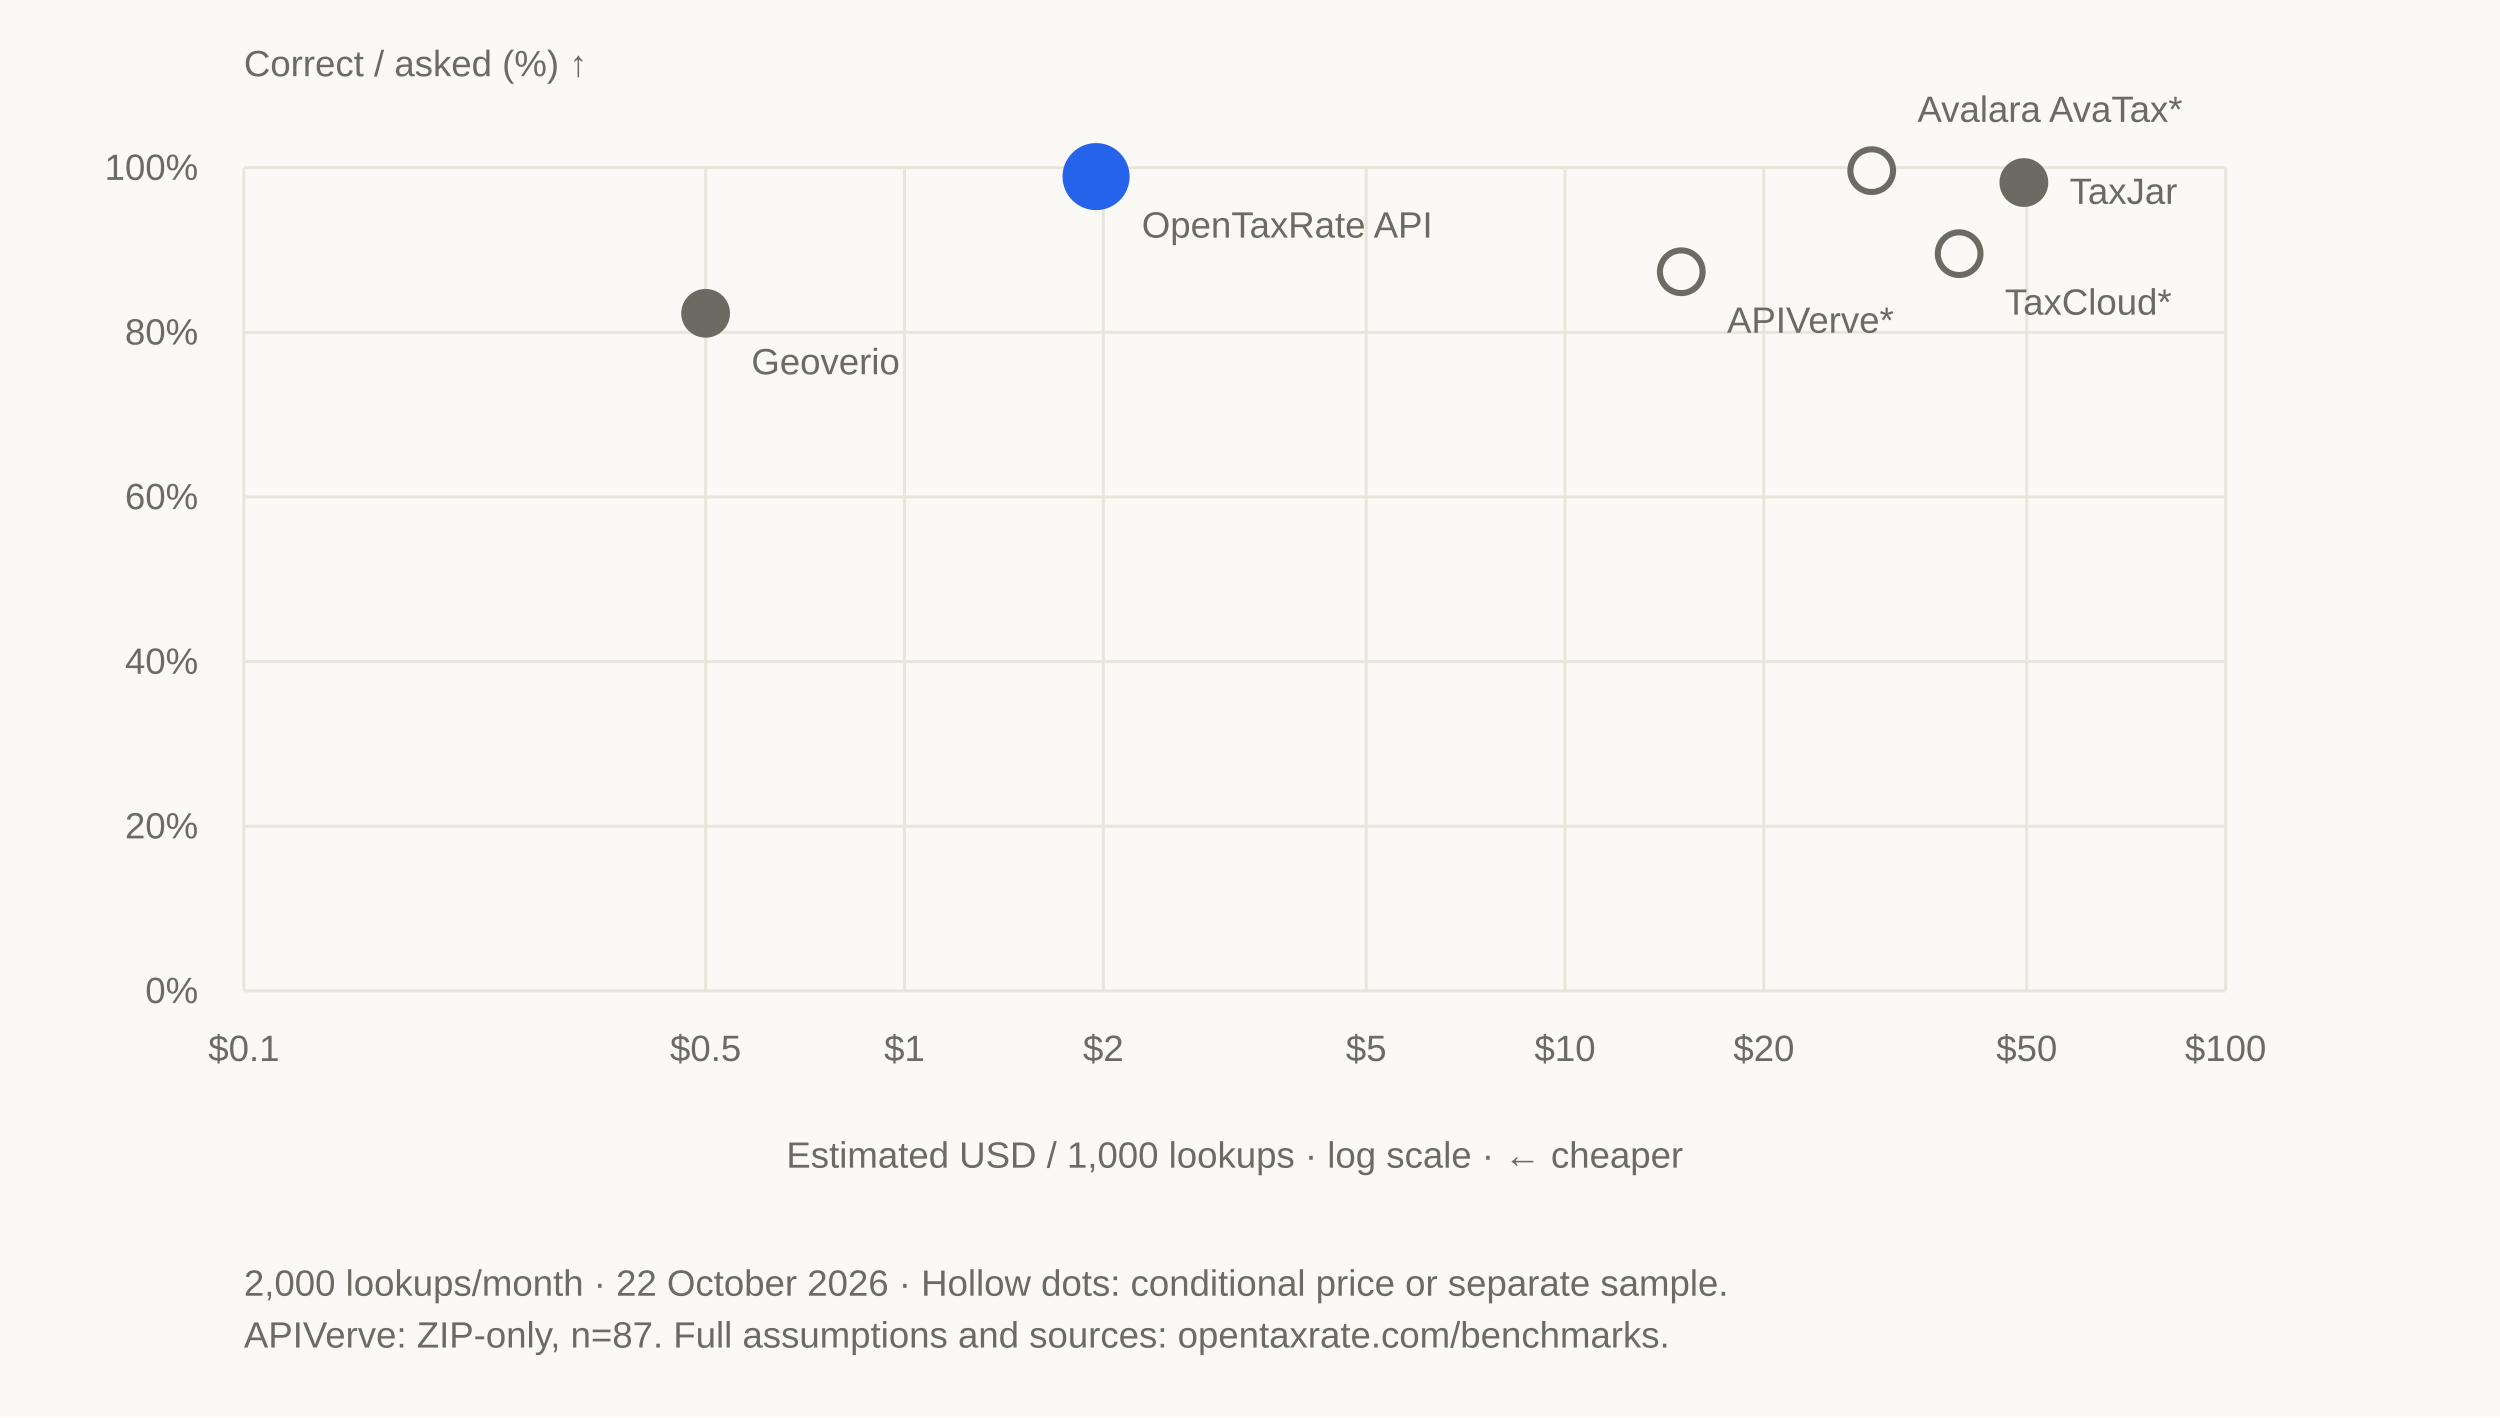
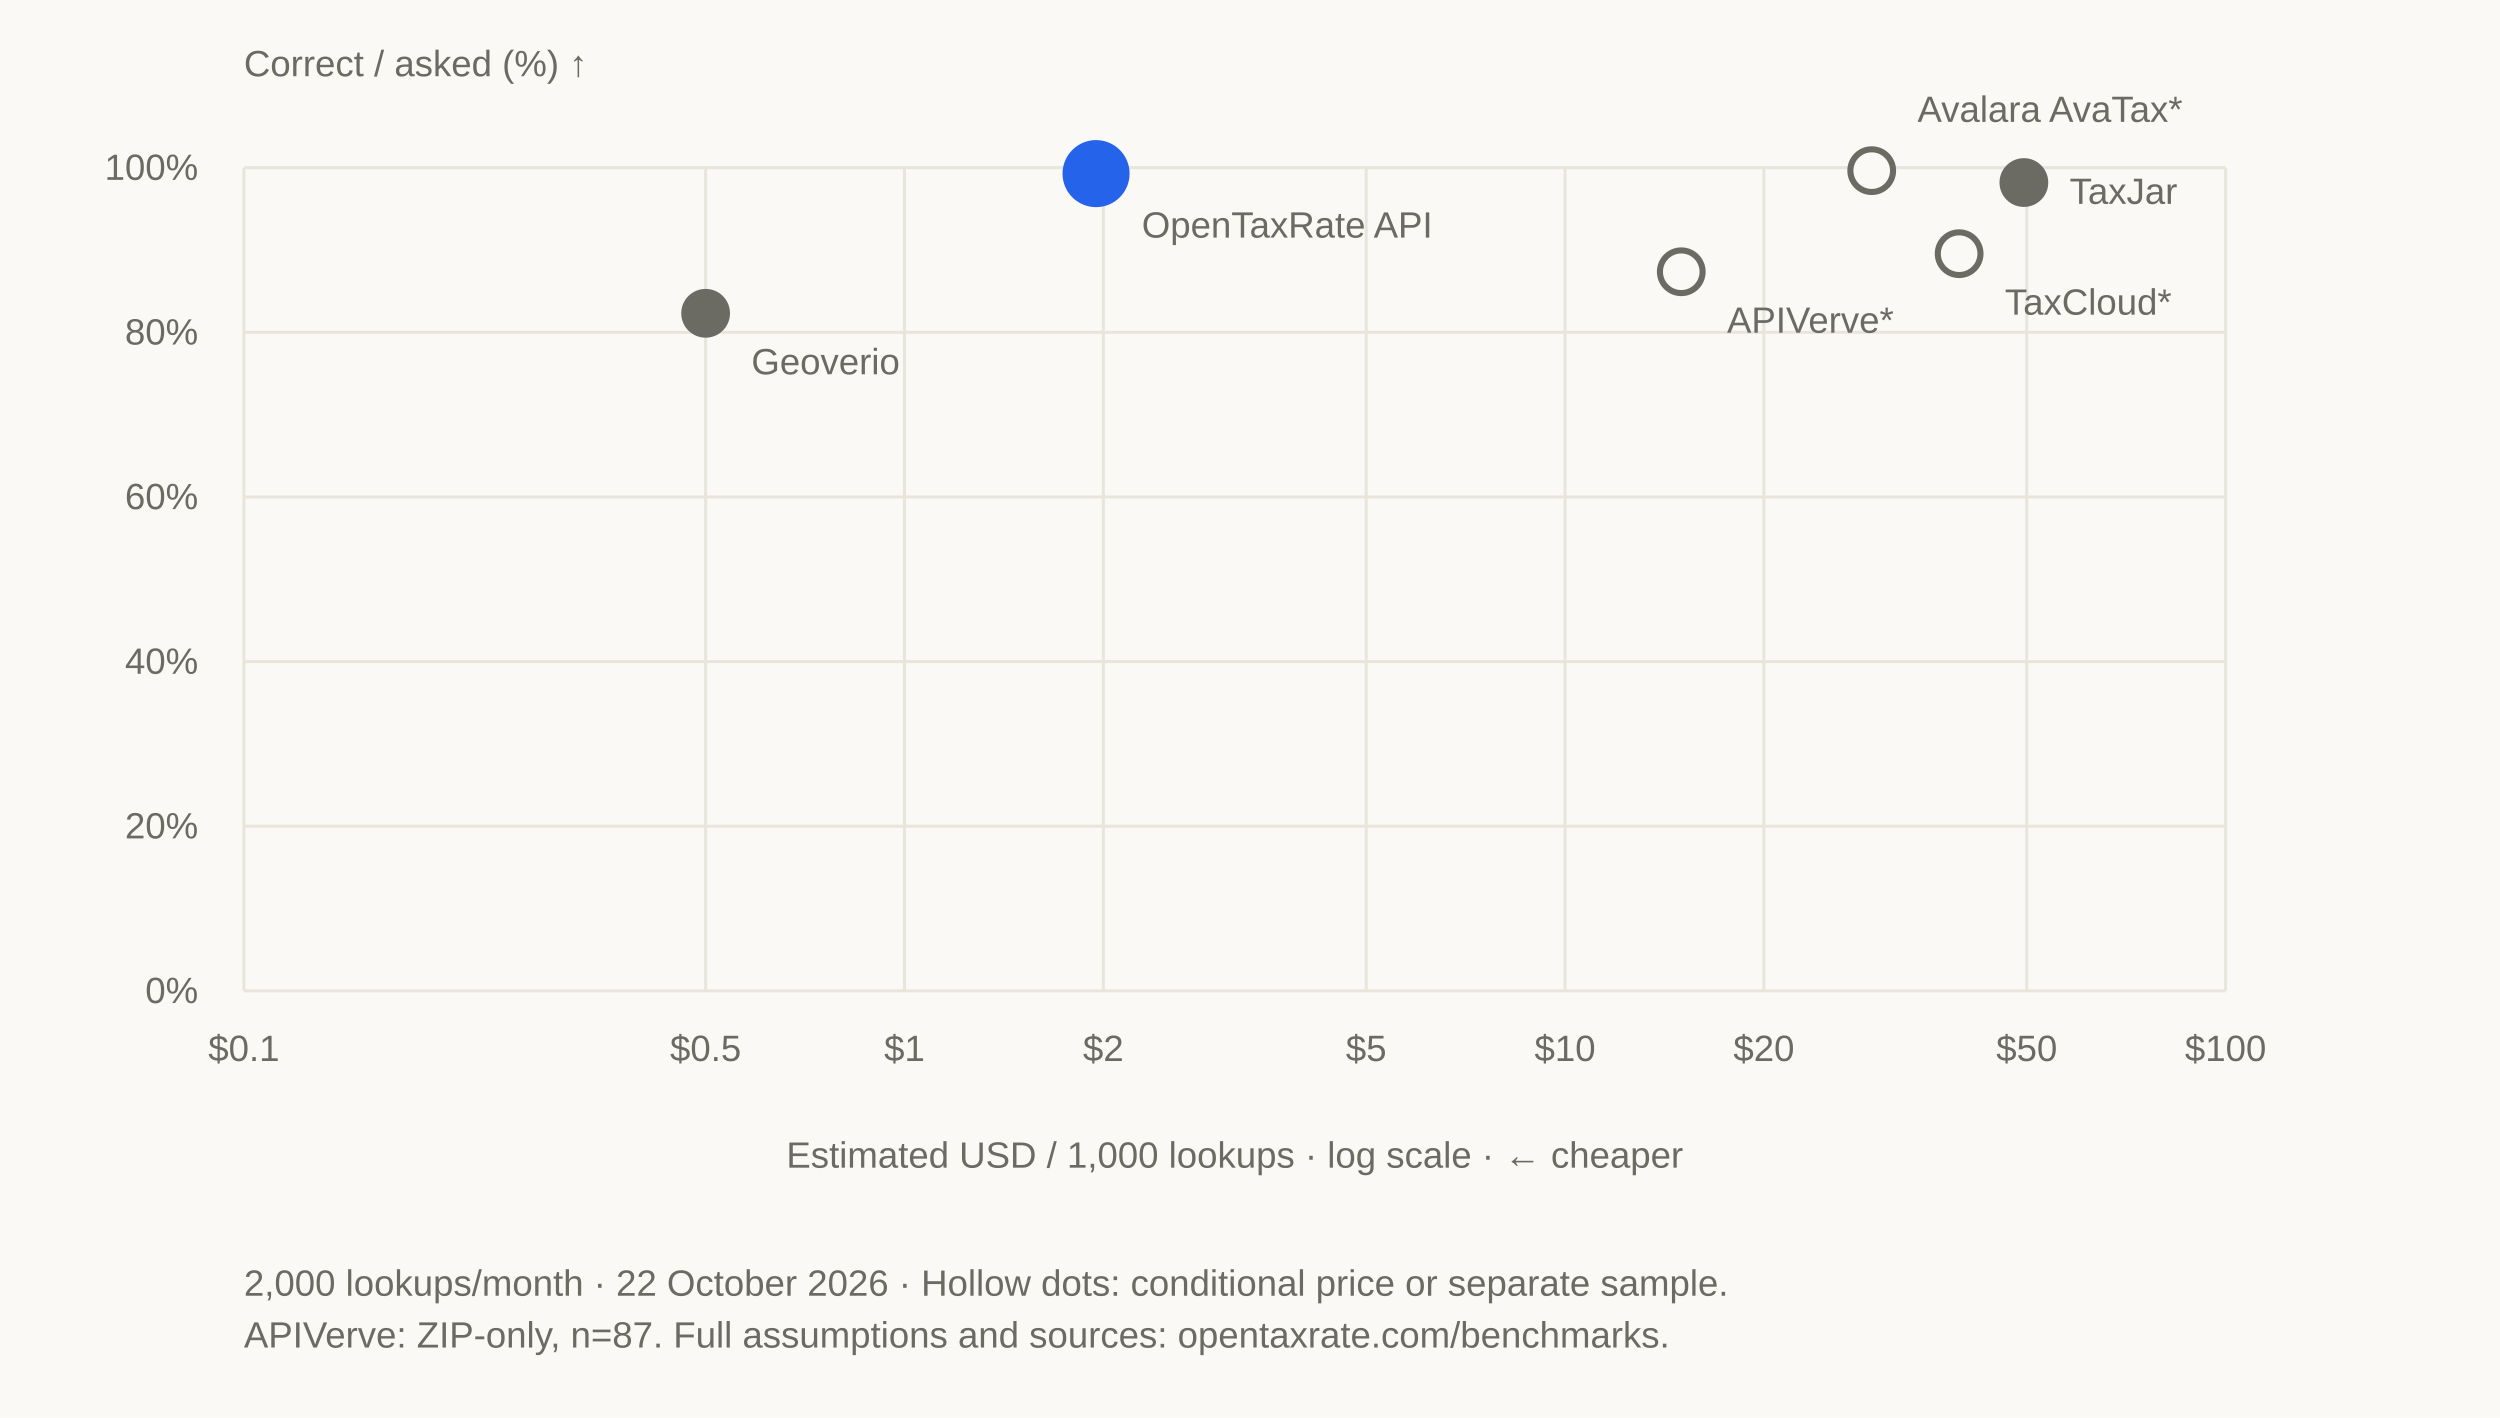
<svg xmlns="http://www.w3.org/2000/svg" viewBox="0 0 820 465" role="img" aria-labelledby="title desc">
  <style>text{fill:#6b6a63;font-size:12px;font-family:Arial,sans-serif}line{stroke:#e8e6dc}</style>
  <rect width="820" height="465" fill="#faf9f5" />
  <line x1="80" x2="730" y1="325.0" y2="325.0" />
  <text x="65" y="329.0" text-anchor="end">0%</text>
  <line x1="80" x2="730" y1="271.0" y2="271.0" />
  <text x="65" y="275.0" text-anchor="end">20%</text>
  <line x1="80" x2="730" y1="217.0" y2="217.0" />
  <text x="65" y="221.0" text-anchor="end">40%</text>
  <line x1="80" x2="730" y1="163.0" y2="163.0" />
  <text x="65" y="167.0" text-anchor="end">60%</text>
  <line x1="80" x2="730" y1="109.0" y2="109.0" />
  <text x="65" y="113.0" text-anchor="end">80%</text>
  <line x1="80" x2="730" y1="55.0" y2="55.0" />
  <text x="65" y="59.0" text-anchor="end">100%</text>
  <line x1="80.0" x2="80.0" y1="55" y2="325" />
  <text x="80.0" y="348" text-anchor="middle">$0.1</text>
  <line x1="231.444" x2="231.444" y1="55" y2="325" />
  <text x="231.444" y="348" text-anchor="middle">$0.5</text>
  <line x1="296.667" x2="296.667" y1="55" y2="325" />
  <text x="296.667" y="348" text-anchor="middle">$1</text>
  <line x1="361.89" x2="361.89" y1="55" y2="325" />
  <text x="361.89" y="348" text-anchor="middle">$2</text>
  <line x1="448.11" x2="448.11" y1="55" y2="325" />
  <text x="448.11" y="348" text-anchor="middle">$5</text>
  <line x1="513.333" x2="513.333" y1="55" y2="325" />
  <text x="513.333" y="348" text-anchor="middle">$10</text>
  <line x1="578.556" x2="578.556" y1="55" y2="325" />
  <text x="578.556" y="348" text-anchor="middle">$20</text>
  <line x1="664.777" x2="664.777" y1="55" y2="325" />
  <text x="664.777" y="348" text-anchor="middle">$50</text>
  <line x1="730.0" x2="730.0" y1="55" y2="325" />
  <text x="730.0" y="348" text-anchor="middle">$100</text>
  <text x="80" y="25">Correct / asked (%) ↑</text>
  <text x="405" y="383" text-anchor="middle">Estimated USD / 1,000 lookups · log scale · ← cheaper</text>
-   <circle cx="359.507" cy="57.924" r="10" fill="#2563eb" stroke="#2563eb" stroke-width="2">
+   <circle cx="359.507" cy="56.949" r="10" fill="#2563eb" stroke="#2563eb" stroke-width="2">
    </circle>
  <text x="374.507" y="77.924" text-anchor="start">OpenTaxRate API</text>
  <circle cx="231.444" cy="102.762" r="7" fill="#6b6a63" stroke="#6b6a63" stroke-width="2">
    </circle>
  <text x="246.444" y="122.762" text-anchor="start">Geoverio</text>
  <circle cx="642.596" cy="83.209" r="7" fill="#faf9f5" stroke="#6b6a63" stroke-width="2">
    </circle>
  <text x="657.596" y="103.209" text-anchor="start">TaxCloud*</text>
  <circle cx="663.831" cy="59.874" r="7" fill="#6b6a63" stroke="#6b6a63" stroke-width="2">
    </circle>
  <text x="678.831" y="66.874" text-anchor="start">TaxJar</text>
  <circle cx="613.924" cy="55.975" r="7" fill="#faf9f5" stroke="#6b6a63" stroke-width="2">
    </circle>
  <text x="628.924" y="39.975" text-anchor="start">Avalara AvaTax*</text>
  <circle cx="551.455" cy="89.138" r="7" fill="#faf9f5" stroke="#6b6a63" stroke-width="2">
    </circle>
  <text x="566.455" y="109.138" text-anchor="start">APIVerve*</text>
  <text x="80" y="425">2,000 lookups/month · 22 October 2026 · Hollow dots: conditional price or separate sample.</text>
  <text x="80" y="442">APIVerve: ZIP-only, n=87. Full assumptions and sources: opentaxrate.com/benchmarks.</text>
</svg>
